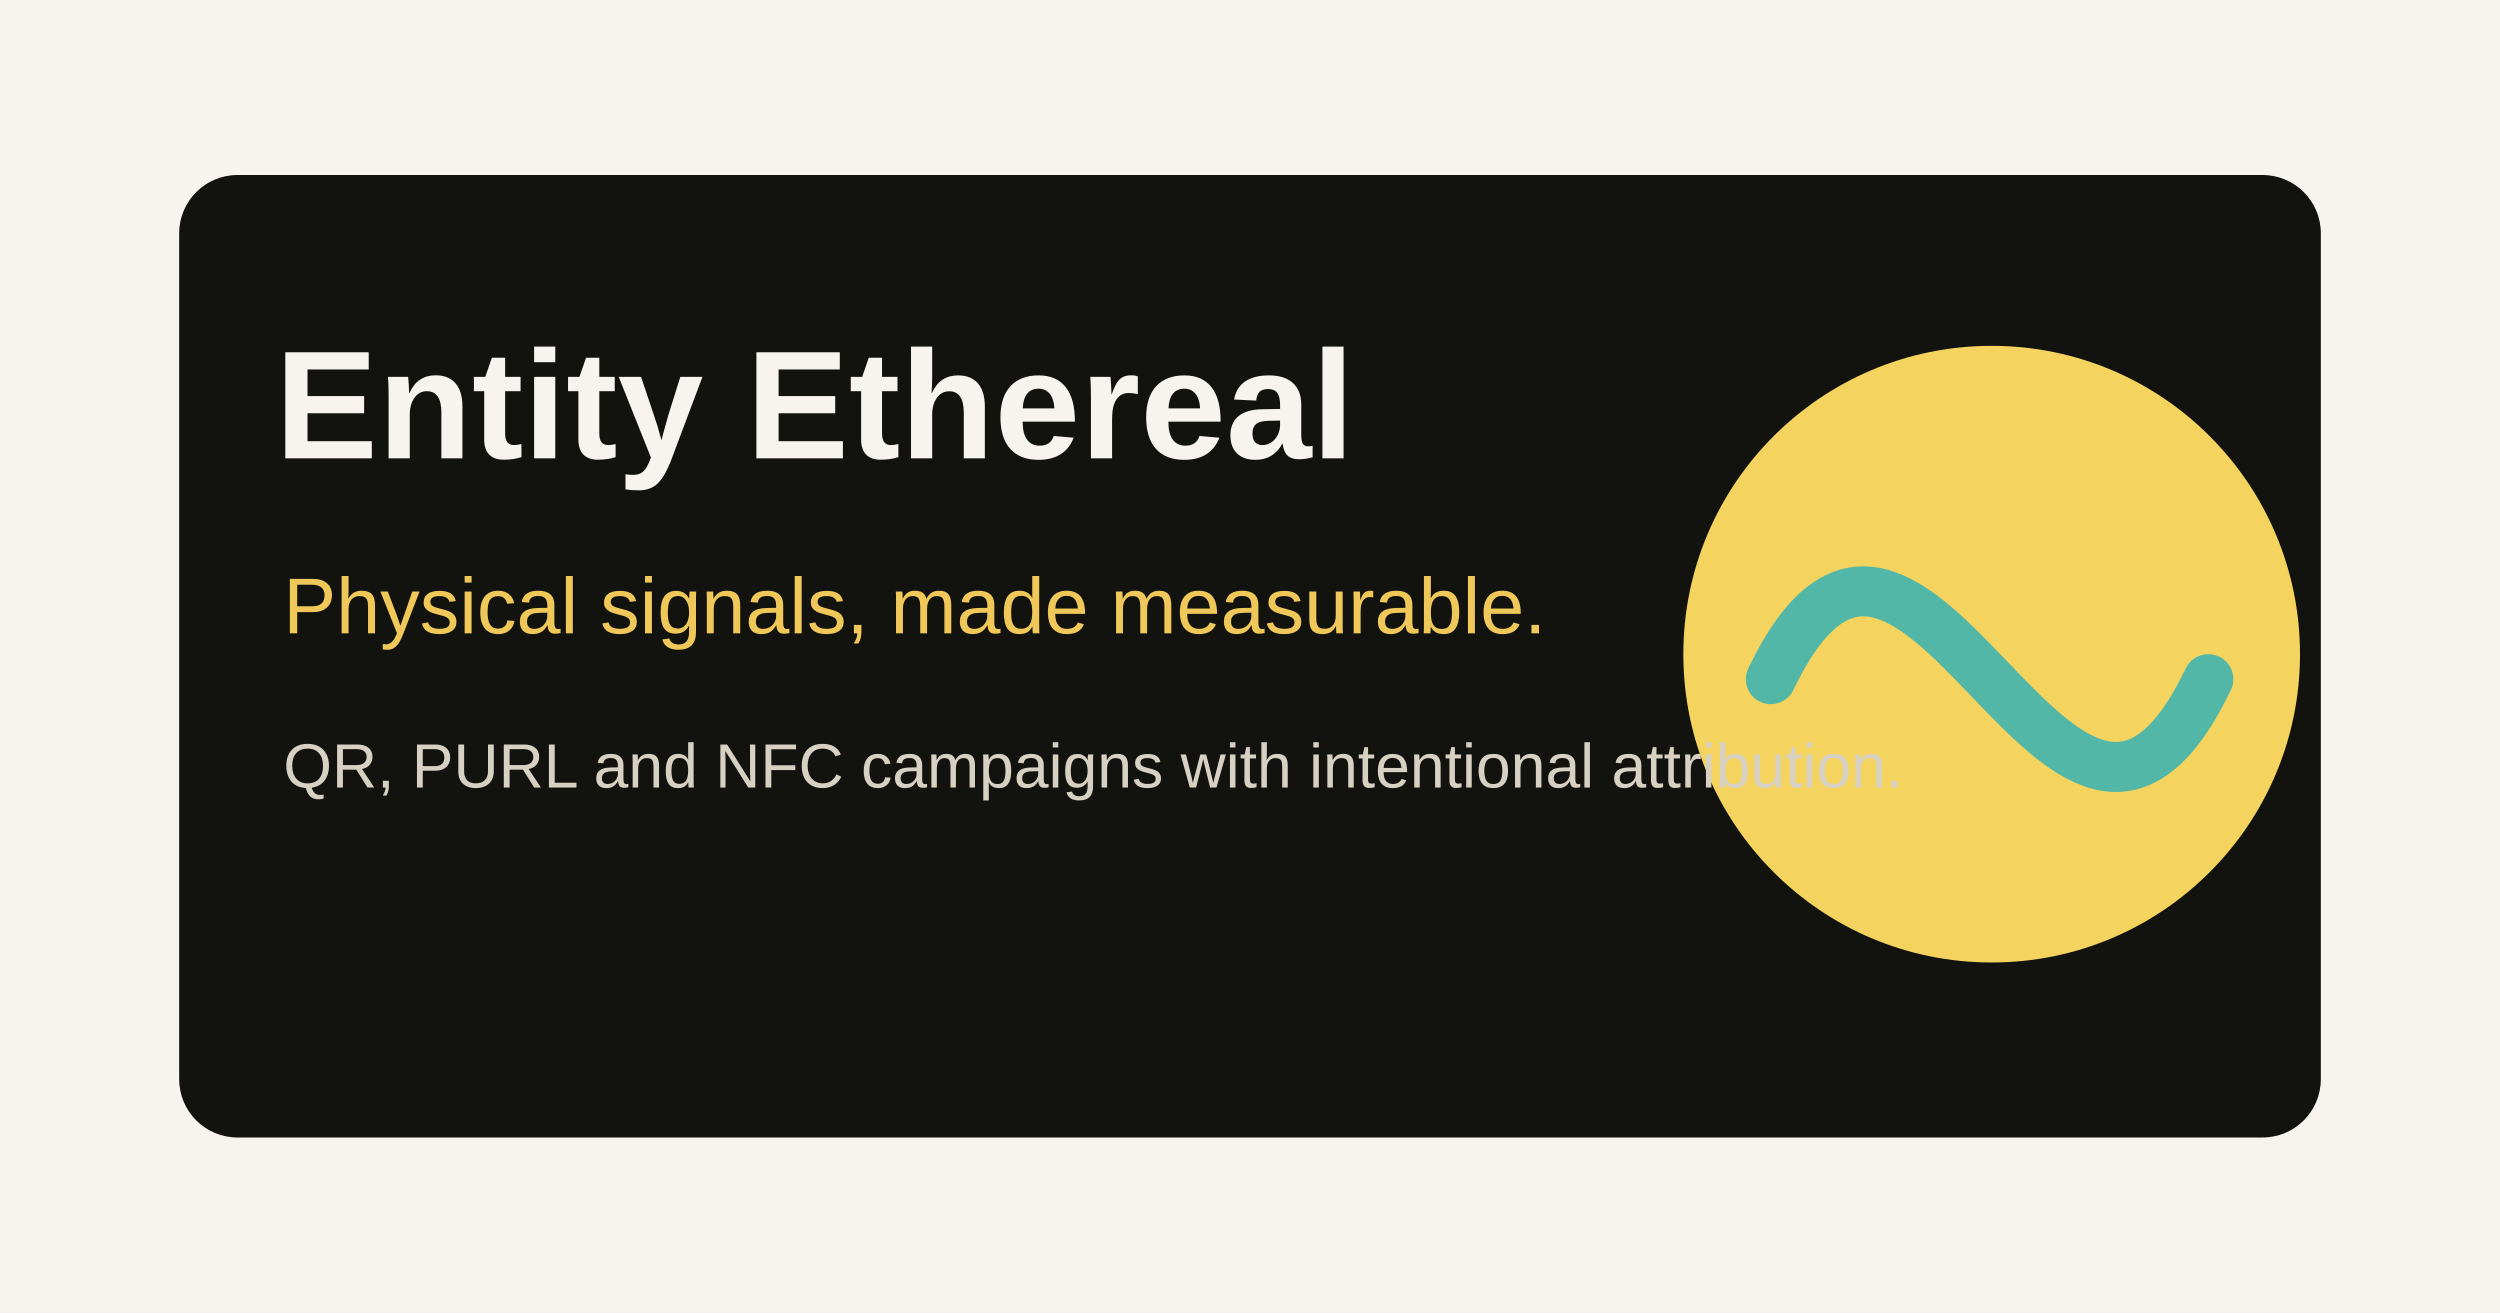
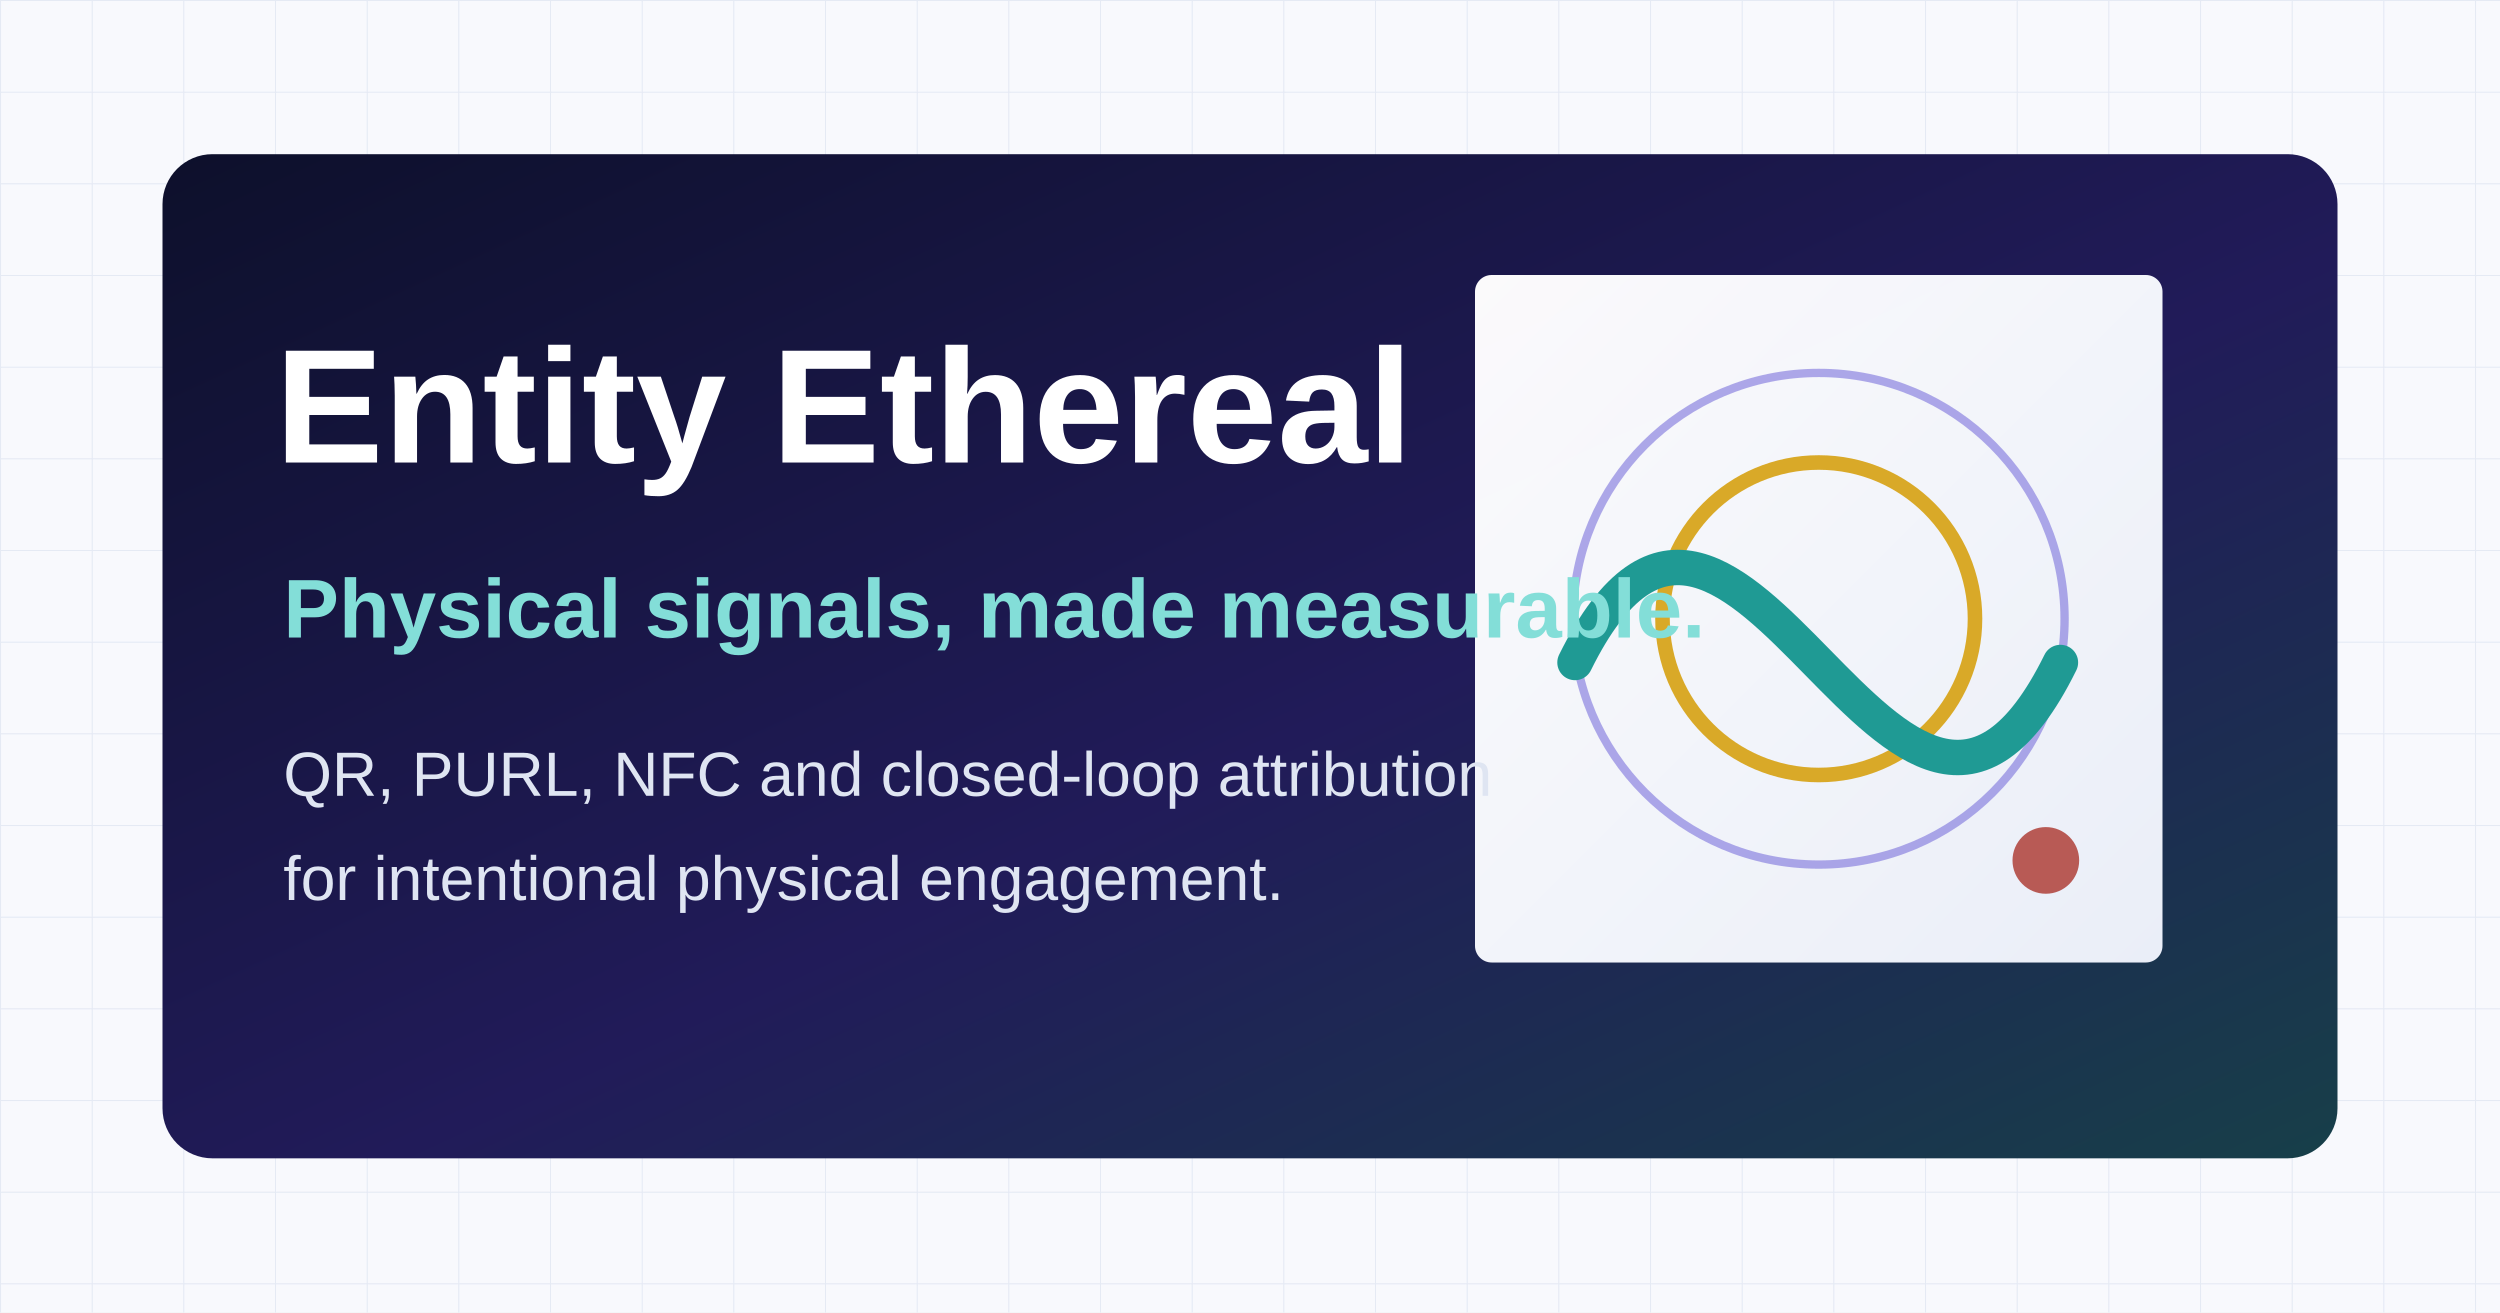
<svg xmlns="http://www.w3.org/2000/svg" viewBox="0 0 1200 630">
-   <rect width="1200" height="630" fill="#f7f4ef" />
-   <rect x="86" y="84" width="1028" height="462" rx="28" fill="#12130f" />
-   <circle cx="956" cy="314" r="148" fill="#f4d35e" />
-   <path d="M850 326c70-146 140 146 210 0" fill="none" stroke="#53b7a8" stroke-width="24" stroke-linecap="round" />
-   <text x="132" y="220" fill="#f7f4ef" font-family="Arial, sans-serif" font-size="74" font-weight="700">Entity Ethereal</text>
-   <text x="136" y="304" fill="#f0c85a" font-family="Arial, sans-serif" font-size="38">Physical signals, made measurable.</text>
-   <text x="136" y="378" fill="#d7d1c4" font-family="Arial, sans-serif" font-size="30">QR, PURL and NFC campaigns with intentional attribution.</text>
+   <defs>
+     <pattern id="grid" width="44" height="44" patternUnits="userSpaceOnUse">
+       <path d="M44 0H0v44" fill="none" stroke="#dfe5f2" stroke-width="1" />
+     </pattern>
+     <linearGradient id="panel" x1="0" x2="1" y1="0" y2="1">
+       <stop stop-color="#ffffff" />
+       <stop offset="1" stop-color="#eef2fb" />
+     </linearGradient>
+     <linearGradient id="dark" x1="0" x2="1" y1="0" y2="1">
+       <stop stop-color="#0d102b" />
+       <stop offset=".55" stop-color="#211b59" />
+       <stop offset="1" stop-color="#173f49" />
+     </linearGradient>
+   </defs>
+   <rect width="1200" height="630" fill="#f8f9fd" />
+   <rect width="1200" height="630" fill="url(#grid)" opacity=".75" />
+   <rect x="78" y="74" width="1044" height="482" rx="24" fill="url(#dark)" />
+   <rect x="708" y="132" width="330" height="330" rx="8" fill="url(#panel)" opacity=".98" />
+   <circle cx="873" cy="297" r="118" fill="none" stroke="#6f65d8" stroke-width="4" opacity=".55" />
+   <circle cx="873" cy="297" r="75" fill="none" stroke="#d9a928" stroke-width="7" />
+   <path d="M756 318c78-158 155 158 233 0" fill="none" stroke="#1f9a94" stroke-width="17" stroke-linecap="round" />
+   <circle cx="982" cy="413" r="16" fill="#b85a55" />
+   <text x="132" y="222" fill="#ffffff" font-family="Arial, sans-serif" font-size="78" font-weight="700">Entity Ethereal</text>
+   <text x="136" y="306" fill="#83ded8" font-family="Arial, sans-serif" font-size="40" font-weight="700">Physical signals, made measurable.</text>
+   <text x="136" y="382" fill="#dfe5f2" font-family="Arial, sans-serif" font-size="30">QR, PURL, NFC and closed-loop attribution</text>
+   <text x="136" y="432" fill="#dfe5f2" font-family="Arial, sans-serif" font-size="30">for intentional physical engagement.</text>
</svg>
